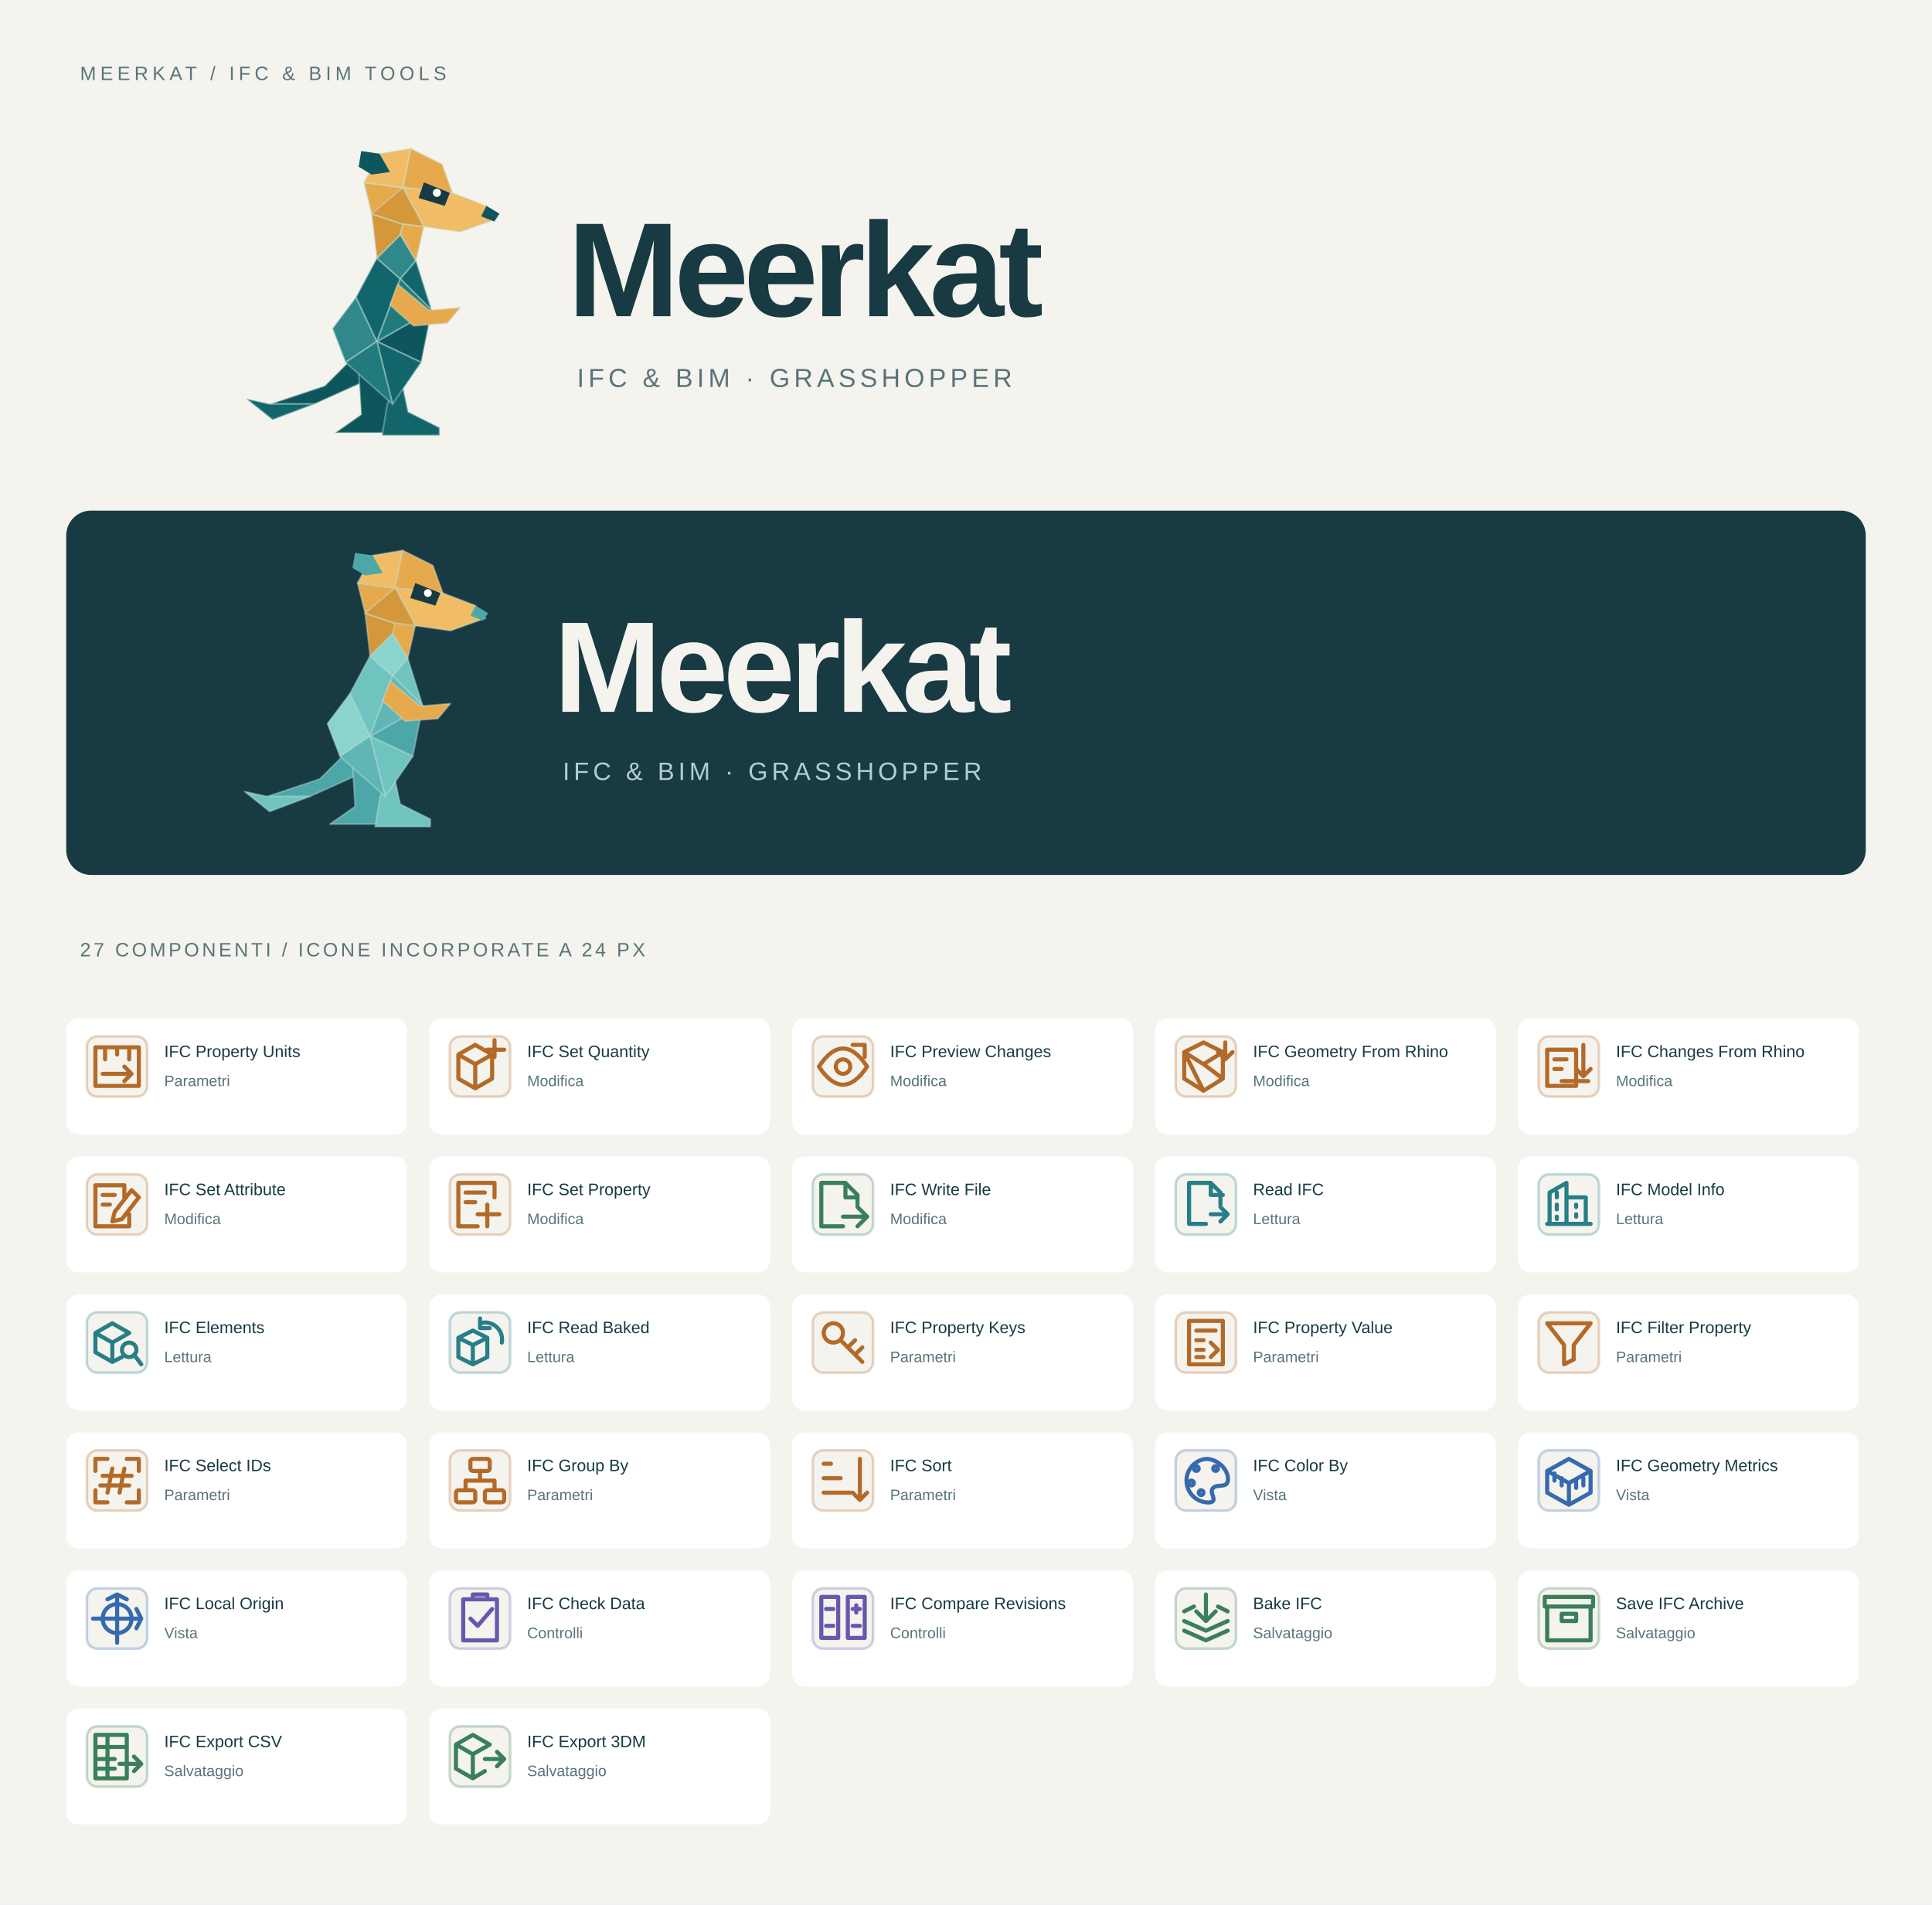
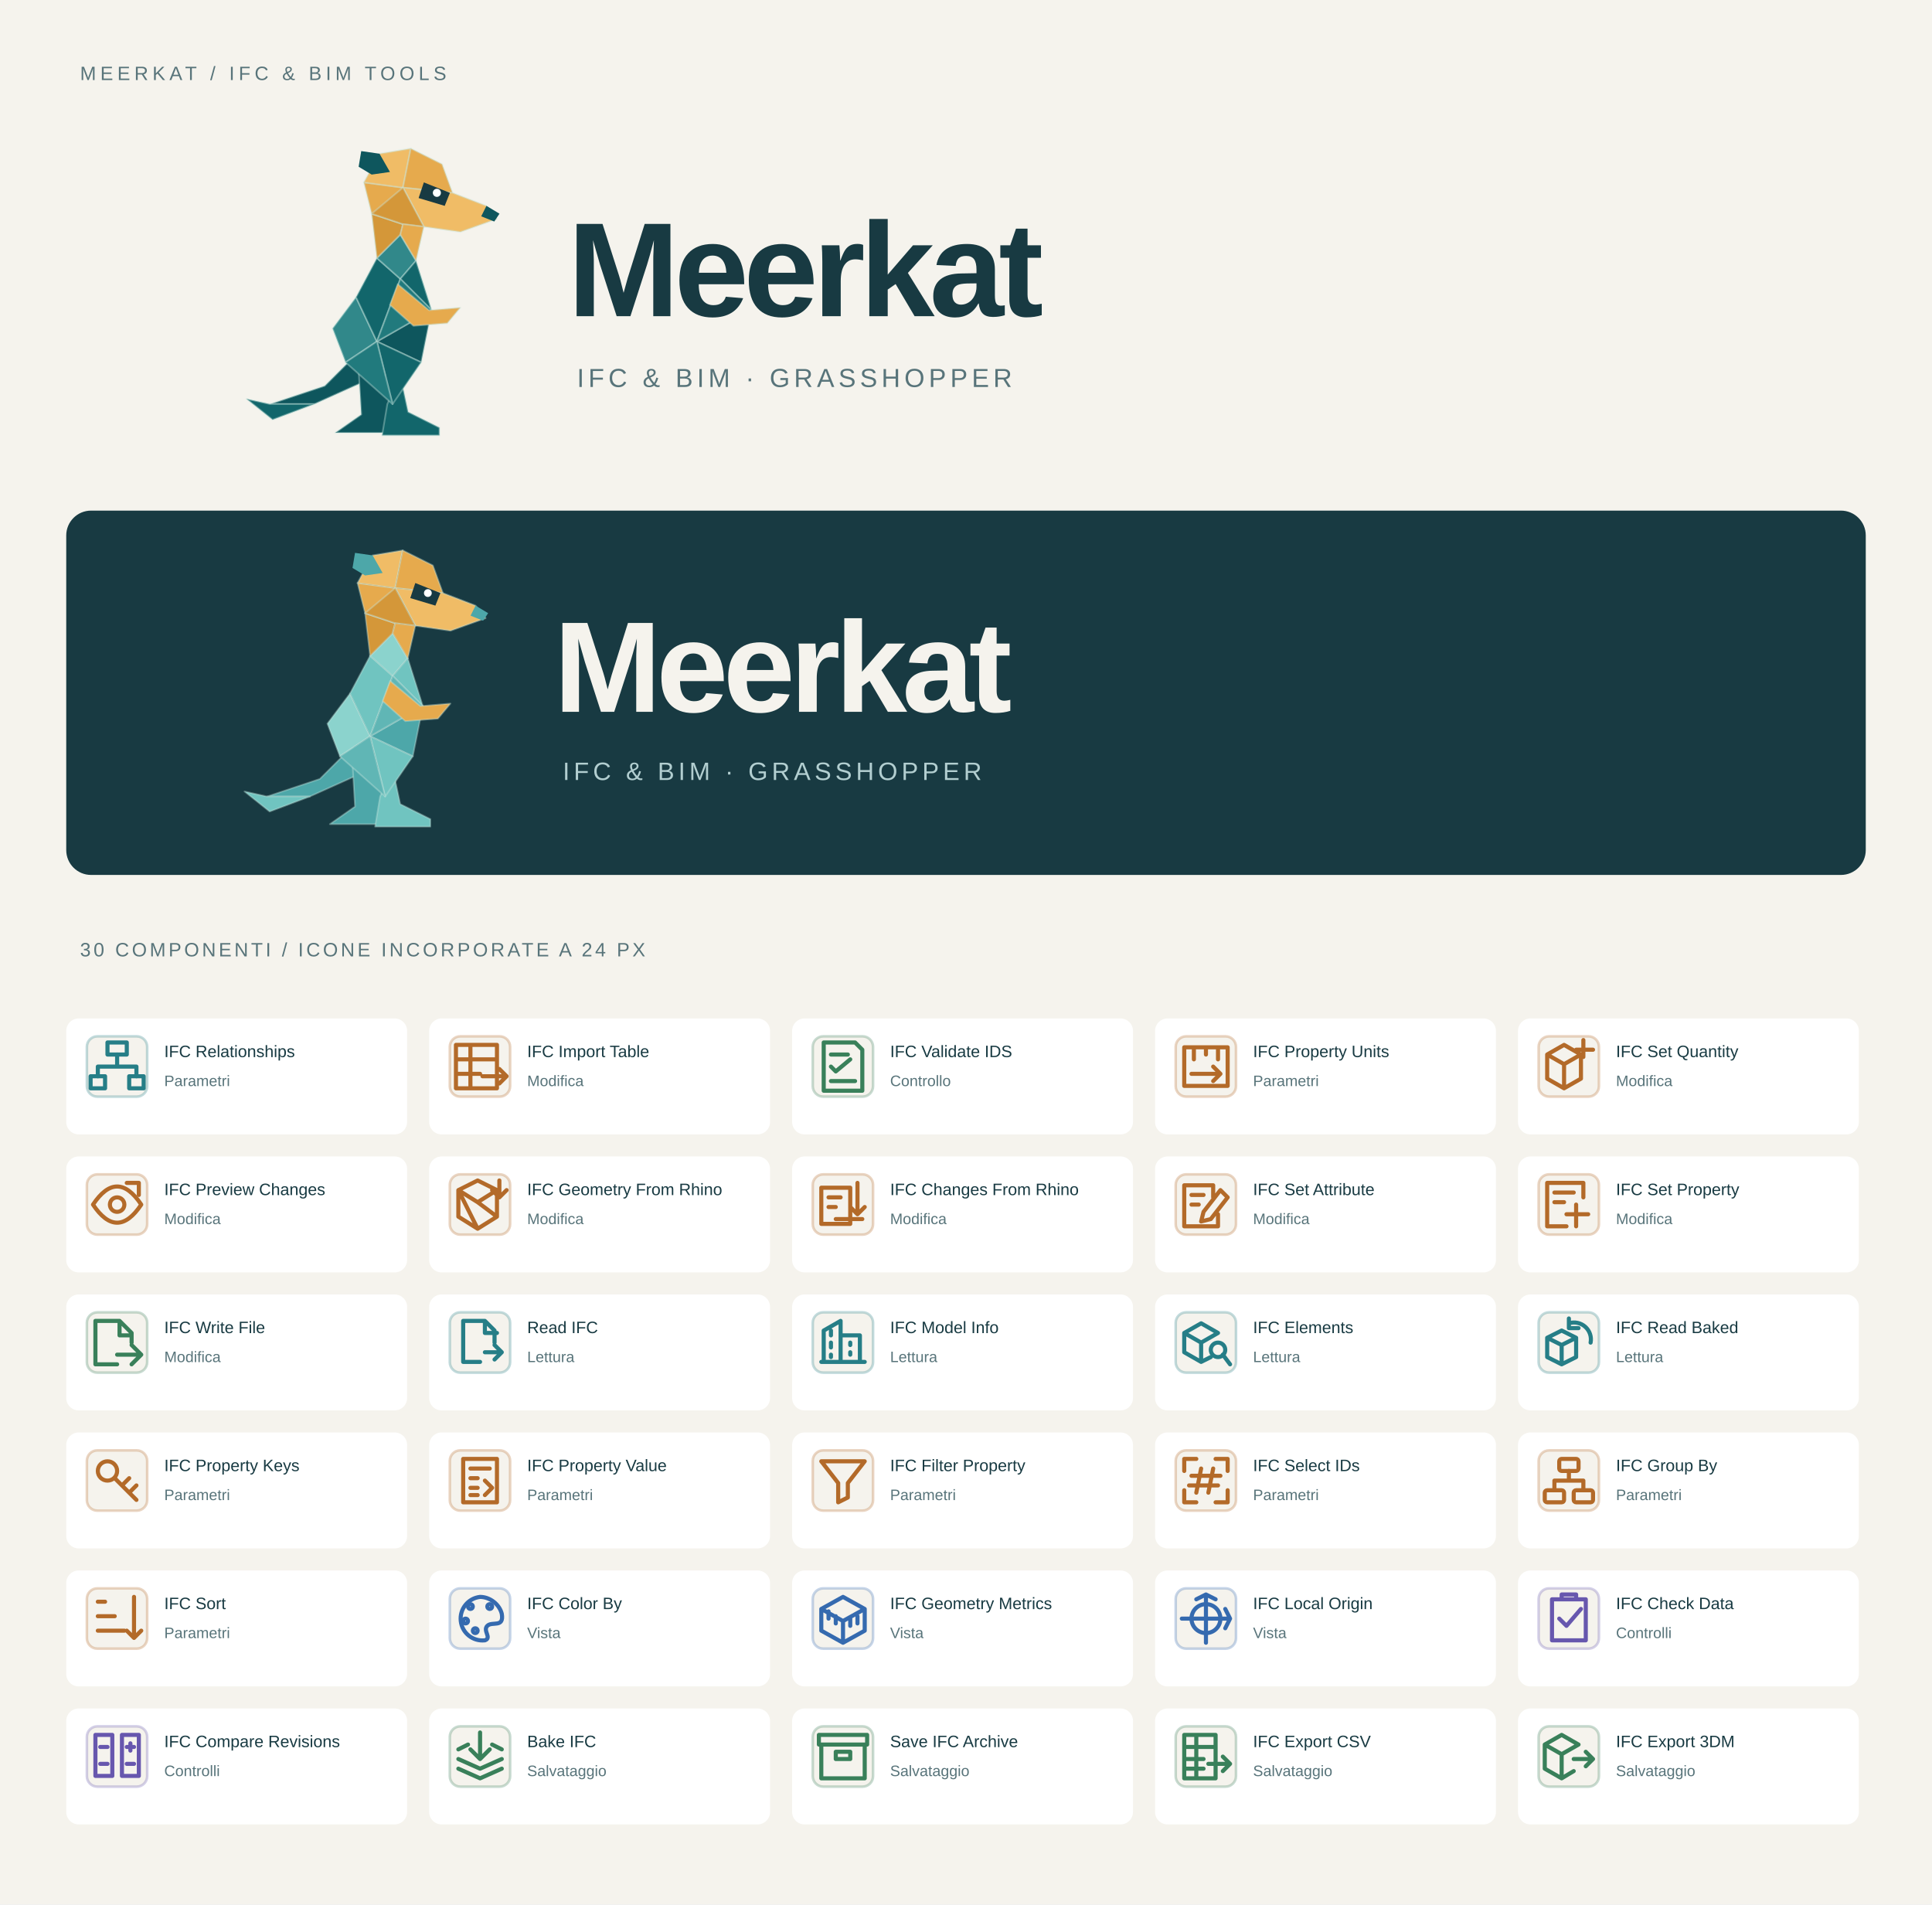
<svg xmlns="http://www.w3.org/2000/svg" width="1400" height="1380" viewBox="0 0 1400 1380">
  <rect width="1400" height="1380" fill="#F5F3ED" />
  <text x="58" y="58" font-family="Arial" font-size="14" fill="#58747A" letter-spacing="3">MEERKAT / IFC &amp; BIM TOOLS</text>
  <g transform="translate(140 86) scale(1.35)">
    <g transform="translate(16 2) scale(1.4)">
      <g stroke="#C6E5DE" stroke-opacity=".38" stroke-width=".65" stroke-linejoin="round">
        <polygon points="52,88 39,101 18,108 35,108 55,99" fill="#0E565D" />
        <polygon points="18,108 9,106 19,114 35,108" fill="#12666B" />
        <polygon points="52,95 53,112 43,119 66,119 67,110 65,98" fill="#0E565D" />
        <polygon points="68,97 71,111 83,117 83,120 61,120 63,108" fill="#12666B" />
        <polygon points="47,92 42,79 51,67 59,84" fill="#31888A" />
        <polygon points="51,67 59,52 68,60 59,84" fill="#12666B" />
        <polygon points="59,52 68,43 74,53 68,60" fill="#31888A" />
        <polygon points="74,53 80,72 68,60" fill="#12666B" />
        <polygon points="80,72 76,92 59,84" fill="#0E565D" />
        <polygon points="80,72 68,60 59,84" fill="#217A7D" />
        <polygon points="76,92 65,108 59,84" fill="#12666B" />
        <polygon points="65,108 47,92 59,84" fill="#217A7D" />
        <polygon points="67,62 79,72 91,71 86,77 73,78 64,70" fill="#E6AA4D" />
        <polygon points="59,52 57,35 69,39 68,43" fill="#D49739" />
        <polygon points="57,35 54,23 69,25 69,39" fill="#E6AA4D" />
        <polygon points="54,23 60,12 72,10 69,25" fill="#F0BC66" />
        <polygon points="72,10 84,16 88,27 69,25" fill="#E6AA4D" />
        <polygon points="88,27 101,32 105,37 91,42 77,40 69,25" fill="#F0BC66" />
        <polygon points="69,25 77,40 69,39 57,35" fill="#D49739" />
        <polygon points="69,39 77,40 74,53 68,43" fill="#E6AA4D" />
      </g>
      <path d="M57 20L52 17L53 11L60 12L64 19Z" fill="#0E565D" />
      <path d="M77 23L87 27L85 32L75 29Z" fill="#183A42" />
      <circle cx="82" cy="27" r="1.55" fill="#FFFFFF" />
      <path d="M101 32L106 35L104 38L99 36Z" fill="#0E565D" />
    </g>
    <text x="201" y="106" font-family="Arial, sans-serif" font-size="72" font-weight="700" letter-spacing="-2.8" fill="#183A42">Meerkat</text>
    <text x="206" y="144" font-family="Arial, sans-serif" font-size="14" letter-spacing="2.2" fill="#58747A">IFC &amp; BIM · GRASSHOPPER</text>
  </g>
  <rect x="48" y="370" width="1304" height="264" rx="18" fill="#183A42" />
  <g transform="translate(140 378) scale(1.3)">
    <g transform="translate(16 2) scale(1.4)">
      <g stroke="#C6E5DE" stroke-opacity=".38" stroke-width=".65" stroke-linejoin="round">
        <polygon points="52,88 39,101 18,108 35,108 55,99" fill="#4DA7A9" />
        <polygon points="18,108 9,106 19,114 35,108" fill="#70C4C0" />
        <polygon points="52,95 53,112 43,119 66,119 67,110 65,98" fill="#4DA7A9" />
        <polygon points="68,97 71,111 83,117 83,120 61,120 63,108" fill="#70C4C0" />
        <polygon points="47,92 42,79 51,67 59,84" fill="#8BD3CD" />
        <polygon points="51,67 59,52 68,60 59,84" fill="#70C4C0" />
        <polygon points="59,52 68,43 74,53 68,60" fill="#8BD3CD" />
        <polygon points="74,53 80,72 68,60" fill="#70C4C0" />
        <polygon points="80,72 76,92 59,84" fill="#4DA7A9" />
        <polygon points="80,72 68,60 59,84" fill="#60B6B5" />
        <polygon points="76,92 65,108 59,84" fill="#70C4C0" />
        <polygon points="65,108 47,92 59,84" fill="#60B6B5" />
        <polygon points="67,62 79,72 91,71 86,77 73,78 64,70" fill="#E6AA4D" />
        <polygon points="59,52 57,35 69,39 68,43" fill="#D49739" />
        <polygon points="57,35 54,23 69,25 69,39" fill="#E6AA4D" />
        <polygon points="54,23 60,12 72,10 69,25" fill="#F0BC66" />
        <polygon points="72,10 84,16 88,27 69,25" fill="#E6AA4D" />
        <polygon points="88,27 101,32 105,37 91,42 77,40 69,25" fill="#F0BC66" />
        <polygon points="69,25 77,40 69,39 57,35" fill="#D49739" />
        <polygon points="69,39 77,40 74,53 68,43" fill="#E6AA4D" />
      </g>
      <path d="M57 20L52 17L53 11L60 12L64 19Z" fill="#4DA7A9" />
      <path d="M77 23L87 27L85 32L75 29Z" fill="#183A42" />
      <circle cx="82" cy="27" r="1.55" fill="#FFFFFF" />
      <path d="M101 32L106 35L104 38L99 36Z" fill="#4DA7A9" />
    </g>
    <text x="201" y="106" font-family="Arial, sans-serif" font-size="72" font-weight="700" letter-spacing="-2.8" fill="#F5F3ED">Meerkat</text>
    <text x="206" y="144" font-family="Arial, sans-serif" font-size="14" letter-spacing="2.2" fill="#B2CED0">IFC &amp; BIM · GRASSHOPPER</text>
  </g>
-   <text x="58" y="693" font-family="Arial" font-size="14" fill="#58747A" letter-spacing="2">27 COMPONENTI / ICONE INCORPORATE A 24 PX</text>
+   <text x="58" y="693" font-family="Arial" font-size="14" fill="#58747A" letter-spacing="2">30 COMPONENTI / ICONE INCORPORATE A 24 PX</text>
  <g transform="translate(48 738)">
    <rect width="247" height="84" rx="9" fill="white" />
    <g transform="translate(14 12) scale(1.9)">
+       <rect x=".5" y=".5" width="23" height="23" rx="4" fill="#F5F3ED" stroke="#267E87" stroke-opacity=".28" />
+       <g transform="translate(1 1) scale(.92)" fill="none" stroke="#267E87" stroke-width="1.7" stroke-linecap="round" stroke-linejoin="round">
+         <rect x="8" y="2" width="8" height="5" />
+         <path d="M12 7v5M4 12h16M4 12v4m16-4v4" />
+         <rect x="1" y="16" width="6" height="5" />
+         <rect x="17" y="16" width="6" height="5" />
+       </g>
+     </g>
+     <text x="71" y="28" font-family="Arial" font-size="12" fill="#183A42">IFC Relationships</text>
+     <text x="71" y="49" font-family="Arial" font-size="11" fill="#58747A">Parametri</text>
+   </g>
+   <g transform="translate(311 738)">
+     <rect width="247" height="84" rx="9" fill="white" />
+     <g transform="translate(14 12) scale(1.9)">
+       <rect x=".5" y=".5" width="23" height="23" rx="4" fill="#F5F3ED" stroke="#B36A29" stroke-opacity=".28" />
+       <g transform="translate(1 1) scale(.92)" fill="none" stroke="#B36A29" stroke-width="1.7" stroke-linecap="round" stroke-linejoin="round">
+         <path d="M2 3h17v18H2zM2 9h17M8 3v18M2 15h10M13 16h10m-3-3 3 3-3 3" />
+       </g>
+     </g>
+     <text x="71" y="28" font-family="Arial" font-size="12" fill="#183A42">IFC Import Table</text>
+     <text x="71" y="49" font-family="Arial" font-size="11" fill="#58747A">Modifica</text>
+   </g>
+   <g transform="translate(574 738)">
+     <rect width="247" height="84" rx="9" fill="white" />
+     <g transform="translate(14 12) scale(1.9)">
+       <rect x=".5" y=".5" width="23" height="23" rx="4" fill="#F5F3ED" stroke="#39805A" stroke-opacity=".28" />
+       <g transform="translate(1 1) scale(.92)" fill="none" stroke="#39805A" stroke-width="1.7" stroke-linecap="round" stroke-linejoin="round">
+         <path d="M4 2h13l3 3v17H4zM7 7h7M7 12l2 2 6-5M7 18h10" />
+       </g>
+     </g>
+     <text x="71" y="28" font-family="Arial" font-size="12" fill="#183A42">IFC Validate IDS</text>
+     <text x="71" y="49" font-family="Arial" font-size="11" fill="#58747A">Controllo</text>
+   </g>
+   <g transform="translate(837 738)">
+     <rect width="247" height="84" rx="9" fill="white" />
+     <g transform="translate(14 12) scale(1.9)">
      <rect x=".5" y=".5" width="23" height="23" rx="4" fill="#F5F3ED" stroke="#B36A29" stroke-opacity=".28" />
      <g transform="translate(1 1) scale(.92)" fill="none" stroke="#B36A29" stroke-width="1.7" stroke-linecap="round" stroke-linejoin="round">
        <path d="M3 4h18v16H3zM7 4v5m5-5v3m5-3v5M6 15h12m-3-3 3 3-3 3" />
      </g>
    </g>
    <text x="71" y="28" font-family="Arial" font-size="12" fill="#183A42">IFC Property Units</text>
    <text x="71" y="49" font-family="Arial" font-size="11" fill="#58747A">Parametri</text>
  </g>
-   <g transform="translate(311 738)">
+   <g transform="translate(1100 738)">
    <rect width="247" height="84" rx="9" fill="white" />
    <g transform="translate(14 12) scale(1.9)">
      <rect x=".5" y=".5" width="23" height="23" rx="4" fill="#F5F3ED" stroke="#B36A29" stroke-opacity=".28" />
      <g transform="translate(1 1) scale(.92)" fill="none" stroke="#B36A29" stroke-width="1.7" stroke-linecap="round" stroke-linejoin="round">
        <path d="M3 7l7-4 7 4-7 4zM3 7v10l7 4 7-4V7M10 11v10M18 1v7m-3-3h7" />
      </g>
    </g>
    <text x="71" y="28" font-family="Arial" font-size="12" fill="#183A42">IFC Set Quantity</text>
    <text x="71" y="49" font-family="Arial" font-size="11" fill="#58747A">Modifica</text>
  </g>
-   <g transform="translate(574 738)">
+   <g transform="translate(48 838)">
    <rect width="247" height="84" rx="9" fill="white" />
    <g transform="translate(14 12) scale(1.9)">
      <rect x=".5" y=".5" width="23" height="23" rx="4" fill="#F5F3ED" stroke="#B36A29" stroke-opacity=".28" />
      <g transform="translate(1 1) scale(.92)" fill="none" stroke="#B36A29" stroke-width="1.7" stroke-linecap="round" stroke-linejoin="round">
        <path d="M2 12q10-15 20 0-10 15-20 0z" />
        <circle cx="12" cy="12" r="3" />
        <path d="M16 3h5v5" />
      </g>
    </g>
    <text x="71" y="28" font-family="Arial" font-size="12" fill="#183A42">IFC Preview Changes</text>
    <text x="71" y="49" font-family="Arial" font-size="11" fill="#58747A">Modifica</text>
  </g>
-   <g transform="translate(837 738)">
+   <g transform="translate(311 838)">
    <rect width="247" height="84" rx="9" fill="white" />
    <g transform="translate(14 12) scale(1.9)">
      <rect x=".5" y=".5" width="23" height="23" rx="4" fill="#F5F3ED" stroke="#B36A29" stroke-opacity=".28" />
      <g transform="translate(1 1) scale(.92)" fill="none" stroke="#B36A29" stroke-width="1.7" stroke-linecap="round" stroke-linejoin="round">
        <path d="M3 6l8-4 8 4-8 5zM3 6v11l8 5 8-5V6M3 6l8 16M11 11l8 6M20 2v7m-3-3 3 3 3-3" />
      </g>
    </g>
    <text x="71" y="28" font-family="Arial" font-size="12" fill="#183A42">IFC Geometry From Rhino</text>
    <text x="71" y="49" font-family="Arial" font-size="11" fill="#58747A">Modifica</text>
  </g>
-   <g transform="translate(1100 738)">
+   <g transform="translate(574 838)">
    <rect width="247" height="84" rx="9" fill="white" />
    <g transform="translate(14 12) scale(1.9)">
      <rect x=".5" y=".5" width="23" height="23" rx="4" fill="#F5F3ED" stroke="#B36A29" stroke-opacity=".28" />
      <g transform="translate(1 1) scale(.92)" fill="none" stroke="#B36A29" stroke-width="1.7" stroke-linecap="round" stroke-linejoin="round">
        <path d="M3 5h12v15H3zM6 9h5M6 13h3M18 3v13m-3-3 3 3 3-3M9 18h11" />
      </g>
    </g>
    <text x="71" y="28" font-family="Arial" font-size="12" fill="#183A42">IFC Changes From Rhino</text>
    <text x="71" y="49" font-family="Arial" font-size="11" fill="#58747A">Modifica</text>
  </g>
-   <g transform="translate(48 838)">
+   <g transform="translate(837 838)">
    <rect width="247" height="84" rx="9" fill="white" />
    <g transform="translate(14 12) scale(1.9)">
      <rect x=".5" y=".5" width="23" height="23" rx="4" fill="#F5F3ED" stroke="#B36A29" stroke-opacity=".28" />
      <g transform="translate(1 1) scale(.92)" fill="none" stroke="#B36A29" stroke-width="1.7" stroke-linecap="round" stroke-linejoin="round">
        <path d="M3 4h12v5M3 4v17h14v-5M6 8h5M6 12h3M11 15l7-9 3 3-7 9-4 1z" />
      </g>
    </g>
    <text x="71" y="28" font-family="Arial" font-size="12" fill="#183A42">IFC Set Attribute</text>
    <text x="71" y="49" font-family="Arial" font-size="11" fill="#58747A">Modifica</text>
  </g>
-   <g transform="translate(311 838)">
+   <g transform="translate(1100 838)">
    <rect width="247" height="84" rx="9" fill="white" />
    <g transform="translate(14 12) scale(1.9)">
      <rect x=".5" y=".5" width="23" height="23" rx="4" fill="#F5F3ED" stroke="#B36A29" stroke-opacity=".28" />
      <g transform="translate(1 1) scale(.92)" fill="none" stroke="#B36A29" stroke-width="1.7" stroke-linecap="round" stroke-linejoin="round">
        <path d="M3 3h15v6M3 3v18h8M6 7h8M6 11h4M15 12v9M11 16h9" />
      </g>
    </g>
    <text x="71" y="28" font-family="Arial" font-size="12" fill="#183A42">IFC Set Property</text>
    <text x="71" y="49" font-family="Arial" font-size="11" fill="#58747A">Modifica</text>
  </g>
-   <g transform="translate(574 838)">
+   <g transform="translate(48 938)">
    <rect width="247" height="84" rx="9" fill="white" />
    <g transform="translate(14 12) scale(1.9)">
      <rect x=".5" y=".5" width="23" height="23" rx="4" fill="#F5F3ED" stroke="#39805A" stroke-opacity=".28" />
      <g transform="translate(1 1) scale(.92)" fill="none" stroke="#39805A" stroke-width="1.7" stroke-linecap="round" stroke-linejoin="round">
        <path d="M3 3h10l5 5v4M3 3v18h9M13 3v6h5M12 17h10m-4-4 4 4-4 4" />
      </g>
    </g>
    <text x="71" y="28" font-family="Arial" font-size="12" fill="#183A42">IFC Write File</text>
    <text x="71" y="49" font-family="Arial" font-size="11" fill="#58747A">Modifica</text>
  </g>
-   <g transform="translate(837 838)">
+   <g transform="translate(311 938)">
    <rect width="247" height="84" rx="9" fill="white" />
    <g transform="translate(14 12) scale(1.9)">
      <rect x=".5" y=".5" width="23" height="23" rx="4" fill="#F5F3ED" stroke="#267E87" stroke-opacity=".28" />
      <g transform="translate(1 1) scale(.92)" fill="none" stroke="#267E87" stroke-width="1.7" stroke-linecap="round" stroke-linejoin="round">
        <path d="M5 3h9l4 4v5 M14 3v5h5 M5 3v17h7 M14 16h7m-3-3 3 3-3 3" />
      </g>
    </g>
    <text x="71" y="28" font-family="Arial" font-size="12" fill="#183A42">Read IFC</text>
    <text x="71" y="49" font-family="Arial" font-size="11" fill="#58747A">Lettura</text>
  </g>
-   <g transform="translate(1100 838)">
+   <g transform="translate(574 938)">
    <rect width="247" height="84" rx="9" fill="white" />
    <g transform="translate(14 12) scale(1.9)">
      <rect x=".5" y=".5" width="23" height="23" rx="4" fill="#F5F3ED" stroke="#267E87" stroke-opacity=".28" />
      <g transform="translate(1 1) scale(.92)" fill="none" stroke="#267E87" stroke-width="1.7" stroke-linecap="round" stroke-linejoin="round">
        <path d="M4 20V7l7-4v17M11 9h8v11M3 20h18M7 7v2m0 3v2m0 3v1M15 12v1m0 3v1" />
      </g>
    </g>
    <text x="71" y="28" font-family="Arial" font-size="12" fill="#183A42">IFC Model Info</text>
    <text x="71" y="49" font-family="Arial" font-size="11" fill="#58747A">Lettura</text>
  </g>
-   <g transform="translate(48 938)">
+   <g transform="translate(837 938)">
    <rect width="247" height="84" rx="9" fill="white" />
    <g transform="translate(14 12) scale(1.9)">
      <rect x=".5" y=".5" width="23" height="23" rx="4" fill="#F5F3ED" stroke="#267E87" stroke-opacity=".28" />
      <g transform="translate(1 1) scale(.92)" fill="none" stroke="#267E87" stroke-width="1.7" stroke-linecap="round" stroke-linejoin="round">
        <path d="M3 8l7-4 7 4-7 4zM3 8v8l7 4 4-2M10 12v8" />
        <circle cx="17" cy="15" r="3" />
        <path d="M19 17l3 4" />
      </g>
    </g>
    <text x="71" y="28" font-family="Arial" font-size="12" fill="#183A42">IFC Elements</text>
    <text x="71" y="49" font-family="Arial" font-size="11" fill="#58747A">Lettura</text>
  </g>
-   <g transform="translate(311 938)">
+   <g transform="translate(1100 938)">
    <rect width="247" height="84" rx="9" fill="white" />
    <g transform="translate(14 12) scale(1.9)">
      <rect x=".5" y=".5" width="23" height="23" rx="4" fill="#F5F3ED" stroke="#267E87" stroke-opacity=".28" />
      <g transform="translate(1 1) scale(.92)" fill="none" stroke="#267E87" stroke-width="1.7" stroke-linecap="round" stroke-linejoin="round">
        <path d="M3 10l6-3 6 3v8l-6 3-6-3zM3 10l6 3 6-3M9 13v8M21 12a7 7 0 0 0-9-8M12 2v4h4" />
      </g>
    </g>
    <text x="71" y="28" font-family="Arial" font-size="12" fill="#183A42">IFC Read Baked</text>
    <text x="71" y="49" font-family="Arial" font-size="11" fill="#58747A">Lettura</text>
  </g>
-   <g transform="translate(574 938)">
+   <g transform="translate(48 1038)">
    <rect width="247" height="84" rx="9" fill="white" />
    <g transform="translate(14 12) scale(1.9)">
      <rect x=".5" y=".5" width="23" height="23" rx="4" fill="#F5F3ED" stroke="#B36A29" stroke-opacity=".28" />
      <g transform="translate(1 1) scale(.92)" fill="none" stroke="#B36A29" stroke-width="1.7" stroke-linecap="round" stroke-linejoin="round">
        <circle cx="8" cy="8" r="4" />
        <path d="M11 11l9 9m-6-6 3-3m0 6 3-3" />
      </g>
    </g>
    <text x="71" y="28" font-family="Arial" font-size="12" fill="#183A42">IFC Property Keys</text>
    <text x="71" y="49" font-family="Arial" font-size="11" fill="#58747A">Parametri</text>
  </g>
-   <g transform="translate(837 938)">
+   <g transform="translate(311 1038)">
    <rect width="247" height="84" rx="9" fill="white" />
    <g transform="translate(14 12) scale(1.9)">
      <rect x=".5" y=".5" width="23" height="23" rx="4" fill="#F5F3ED" stroke="#B36A29" stroke-opacity=".28" />
      <g transform="translate(1 1) scale(.92)" fill="none" stroke="#B36A29" stroke-width="1.7" stroke-linecap="round" stroke-linejoin="round">
        <path d="M5 3h14v18H5zM8 7h8M8 11h3M8 15h3M8 18h3M14 12l3 3-3 3" />
      </g>
    </g>
    <text x="71" y="28" font-family="Arial" font-size="12" fill="#183A42">IFC Property Value</text>
    <text x="71" y="49" font-family="Arial" font-size="11" fill="#58747A">Parametri</text>
  </g>
-   <g transform="translate(1100 938)">
+   <g transform="translate(574 1038)">
    <rect width="247" height="84" rx="9" fill="white" />
    <g transform="translate(14 12) scale(1.9)">
      <rect x=".5" y=".5" width="23" height="23" rx="4" fill="#F5F3ED" stroke="#B36A29" stroke-opacity=".28" />
      <g transform="translate(1 1) scale(.92)" fill="none" stroke="#B36A29" stroke-width="1.7" stroke-linecap="round" stroke-linejoin="round">
        <path d="M3 4h18l-7 9v6l-4 2v-8z" />
      </g>
    </g>
    <text x="71" y="28" font-family="Arial" font-size="12" fill="#183A42">IFC Filter Property</text>
    <text x="71" y="49" font-family="Arial" font-size="11" fill="#58747A">Parametri</text>
  </g>
-   <g transform="translate(48 1038)">
+   <g transform="translate(837 1038)">
    <rect width="247" height="84" rx="9" fill="white" />
    <g transform="translate(14 12) scale(1.9)">
      <rect x=".5" y=".5" width="23" height="23" rx="4" fill="#F5F3ED" stroke="#B36A29" stroke-opacity=".28" />
      <g transform="translate(1 1) scale(.92)" fill="none" stroke="#B36A29" stroke-width="1.7" stroke-linecap="round" stroke-linejoin="round">
        <path d="M3 8V3h5m8 0h5v5M3 16v5h5m8 0h5v-5M10 7l-2 10m7-10-2 10M6 10h12M5 14h12" />
      </g>
    </g>
    <text x="71" y="28" font-family="Arial" font-size="12" fill="#183A42">IFC Select IDs</text>
    <text x="71" y="49" font-family="Arial" font-size="11" fill="#58747A">Parametri</text>
  </g>
-   <g transform="translate(311 1038)">
+   <g transform="translate(1100 1038)">
    <rect width="247" height="84" rx="9" fill="white" />
    <g transform="translate(14 12) scale(1.9)">
      <rect x=".5" y=".5" width="23" height="23" rx="4" fill="#F5F3ED" stroke="#B36A29" stroke-opacity=".28" />
      <g transform="translate(1 1) scale(.92)" fill="none" stroke="#B36A29" stroke-width="1.7" stroke-linecap="round" stroke-linejoin="round">
        <rect x="8" y="3" width="8" height="5" rx="1" />
        <rect x="2" y="16" width="8" height="5" rx="1" />
        <rect x="14" y="16" width="8" height="5" rx="1" />
        <path d="M12 8v4M6 16v-4h12v4" />
      </g>
    </g>
    <text x="71" y="28" font-family="Arial" font-size="12" fill="#183A42">IFC Group By</text>
    <text x="71" y="49" font-family="Arial" font-size="11" fill="#58747A">Parametri</text>
  </g>
-   <g transform="translate(574 1038)">
+   <g transform="translate(48 1138)">
    <rect width="247" height="84" rx="9" fill="white" />
    <g transform="translate(14 12) scale(1.9)">
      <rect x=".5" y=".5" width="23" height="23" rx="4" fill="#F5F3ED" stroke="#B36A29" stroke-opacity=".28" />
      <g transform="translate(1 1) scale(.92)" fill="none" stroke="#B36A29" stroke-width="1.7" stroke-linecap="round" stroke-linejoin="round">
        <path d="M4 5h3M4 11h7M4 17h11M19 3v17m-3-3 3 3 3-3" />
      </g>
    </g>
    <text x="71" y="28" font-family="Arial" font-size="12" fill="#183A42">IFC Sort</text>
    <text x="71" y="49" font-family="Arial" font-size="11" fill="#58747A">Parametri</text>
  </g>
-   <g transform="translate(837 1038)">
+   <g transform="translate(311 1138)">
    <rect width="247" height="84" rx="9" fill="white" />
    <g transform="translate(14 12) scale(1.9)">
      <rect x=".5" y=".5" width="23" height="23" rx="4" fill="#F5F3ED" stroke="#356AAF" stroke-opacity=".28" />
      <g transform="translate(1 1) scale(.92)" fill="none" stroke="#356AAF" stroke-width="1.7" stroke-linecap="round" stroke-linejoin="round">
        <path d="M12 3a9 9 0 1 0 2 18c3-1-1-4 1-6s7 1 6-5c-1-4-5-7-9-7z" />
        <circle cx="8" cy="7" r="1" />
        <circle cx="16" cy="7" r="1" />
        <circle cx="6" cy="13" r="1" />
        <circle cx="10" cy="17" r="1" />
      </g>
    </g>
    <text x="71" y="28" font-family="Arial" font-size="12" fill="#183A42">IFC Color By</text>
    <text x="71" y="49" font-family="Arial" font-size="11" fill="#58747A">Vista</text>
  </g>
-   <g transform="translate(1100 1038)">
+   <g transform="translate(574 1138)">
    <rect width="247" height="84" rx="9" fill="white" />
    <g transform="translate(14 12) scale(1.9)">
      <rect x=".5" y=".5" width="23" height="23" rx="4" fill="#F5F3ED" stroke="#356AAF" stroke-opacity=".28" />
      <g transform="translate(1 1) scale(.92)" fill="none" stroke="#356AAF" stroke-width="1.7" stroke-linecap="round" stroke-linejoin="round">
        <path d="M3 8l9-5 9 5v9l-9 5-9-5zM3 8l9 5 9-5M12 13v9M6 9v3m3-1v3m6-2v3m3-4v3" />
      </g>
    </g>
    <text x="71" y="28" font-family="Arial" font-size="12" fill="#183A42">IFC Geometry Metrics</text>
    <text x="71" y="49" font-family="Arial" font-size="11" fill="#58747A">Vista</text>
  </g>
-   <g transform="translate(48 1138)">
+   <g transform="translate(837 1138)">
    <rect width="247" height="84" rx="9" fill="white" />
    <g transform="translate(14 12) scale(1.9)">
      <rect x=".5" y=".5" width="23" height="23" rx="4" fill="#F5F3ED" stroke="#356AAF" stroke-opacity=".28" />
      <g transform="translate(1 1) scale(.92)" fill="none" stroke="#356AAF" stroke-width="1.7" stroke-linecap="round" stroke-linejoin="round">
        <circle cx="12" cy="12" r="6" />
        <path d="M12 2v20M2 12h20M16 4l-4-2-4 2M20 8l2 4-2 4" />
      </g>
    </g>
    <text x="71" y="28" font-family="Arial" font-size="12" fill="#183A42">IFC Local Origin</text>
    <text x="71" y="49" font-family="Arial" font-size="11" fill="#58747A">Vista</text>
  </g>
-   <g transform="translate(311 1138)">
+   <g transform="translate(1100 1138)">
    <rect width="247" height="84" rx="9" fill="white" />
    <g transform="translate(14 12) scale(1.9)">
      <rect x=".5" y=".5" width="23" height="23" rx="4" fill="#F5F3ED" stroke="#6757AE" stroke-opacity=".28" />
      <g transform="translate(1 1) scale(.92)" fill="none" stroke="#6757AE" stroke-width="1.7" stroke-linecap="round" stroke-linejoin="round">
        <path d="M5 4h14v17H5zM9 4V2h6v2M8 12l3 3 6-7" />
      </g>
    </g>
    <text x="71" y="28" font-family="Arial" font-size="12" fill="#183A42">IFC Check Data</text>
    <text x="71" y="49" font-family="Arial" font-size="11" fill="#58747A">Controlli</text>
  </g>
-   <g transform="translate(574 1138)">
+   <g transform="translate(48 1238)">
    <rect width="247" height="84" rx="9" fill="white" />
    <g transform="translate(14 12) scale(1.9)">
      <rect x=".5" y=".5" width="23" height="23" rx="4" fill="#F5F3ED" stroke="#6757AE" stroke-opacity=".28" />
      <g transform="translate(1 1) scale(.92)" fill="none" stroke="#6757AE" stroke-width="1.7" stroke-linecap="round" stroke-linejoin="round">
        <path d="M3 3h7v17H3zM14 3h7v17h-7zM5 8h3m8 0h3m-1.5-1.5v3M5 15h3M16 15h3" />
      </g>
    </g>
    <text x="71" y="28" font-family="Arial" font-size="12" fill="#183A42">IFC Compare Revisions</text>
    <text x="71" y="49" font-family="Arial" font-size="11" fill="#58747A">Controlli</text>
  </g>
-   <g transform="translate(837 1138)">
+   <g transform="translate(311 1238)">
    <rect width="247" height="84" rx="9" fill="white" />
    <g transform="translate(14 12) scale(1.9)">
      <rect x=".5" y=".5" width="23" height="23" rx="4" fill="#F5F3ED" stroke="#39805A" stroke-opacity=".28" />
      <g transform="translate(1 1) scale(.92)" fill="none" stroke="#39805A" stroke-width="1.7" stroke-linecap="round" stroke-linejoin="round">
        <path d="M3 13l9 4 9-4M3 17l9 4 9-4M12 2v11m-4-4 4 4 4-4M3 9l4-2m10 0 4 2" />
      </g>
    </g>
    <text x="71" y="28" font-family="Arial" font-size="12" fill="#183A42">Bake IFC</text>
    <text x="71" y="49" font-family="Arial" font-size="11" fill="#58747A">Salvataggio</text>
  </g>
-   <g transform="translate(1100 1138)">
+   <g transform="translate(574 1238)">
    <rect width="247" height="84" rx="9" fill="white" />
    <g transform="translate(14 12) scale(1.9)">
      <rect x=".5" y=".5" width="23" height="23" rx="4" fill="#F5F3ED" stroke="#39805A" stroke-opacity=".28" />
      <g transform="translate(1 1) scale(.92)" fill="none" stroke="#39805A" stroke-width="1.7" stroke-linecap="round" stroke-linejoin="round">
        <path d="M3 7h18v14H3zM2 3h20v4H2zM9 10h6v3H9z" />
      </g>
    </g>
    <text x="71" y="28" font-family="Arial" font-size="12" fill="#183A42">Save IFC Archive</text>
    <text x="71" y="49" font-family="Arial" font-size="11" fill="#58747A">Salvataggio</text>
  </g>
-   <g transform="translate(48 1238)">
+   <g transform="translate(837 1238)">
    <rect width="247" height="84" rx="9" fill="white" />
    <g transform="translate(14 12) scale(1.9)">
      <rect x=".5" y=".5" width="23" height="23" rx="4" fill="#F5F3ED" stroke="#39805A" stroke-opacity=".28" />
      <g transform="translate(1 1) scale(.92)" fill="none" stroke="#39805A" stroke-width="1.7" stroke-linecap="round" stroke-linejoin="round">
        <path d="M3 3h13v18H3zM3 8h13M3 13h8M3 17h8M8 3v18M13 15h9m-3-3 3 3-3 3" />
      </g>
    </g>
    <text x="71" y="28" font-family="Arial" font-size="12" fill="#183A42">IFC Export CSV</text>
    <text x="71" y="49" font-family="Arial" font-size="11" fill="#58747A">Salvataggio</text>
  </g>
-   <g transform="translate(311 1238)">
+   <g transform="translate(1100 1238)">
    <rect width="247" height="84" rx="9" fill="white" />
    <g transform="translate(14 12) scale(1.9)">
      <rect x=".5" y=".5" width="23" height="23" rx="4" fill="#F5F3ED" stroke="#39805A" stroke-opacity=".28" />
      <g transform="translate(1 1) scale(.92)" fill="none" stroke="#39805A" stroke-width="1.7" stroke-linecap="round" stroke-linejoin="round">
        <path d="M2 7l7-4 7 4-7 4zM2 7v10l7 4 5-3M9 11v10M14 13h8m-3-3 3 3-3 3" />
      </g>
    </g>
    <text x="71" y="28" font-family="Arial" font-size="12" fill="#183A42">IFC Export 3DM</text>
    <text x="71" y="49" font-family="Arial" font-size="11" fill="#58747A">Salvataggio</text>
  </g>
</svg>
